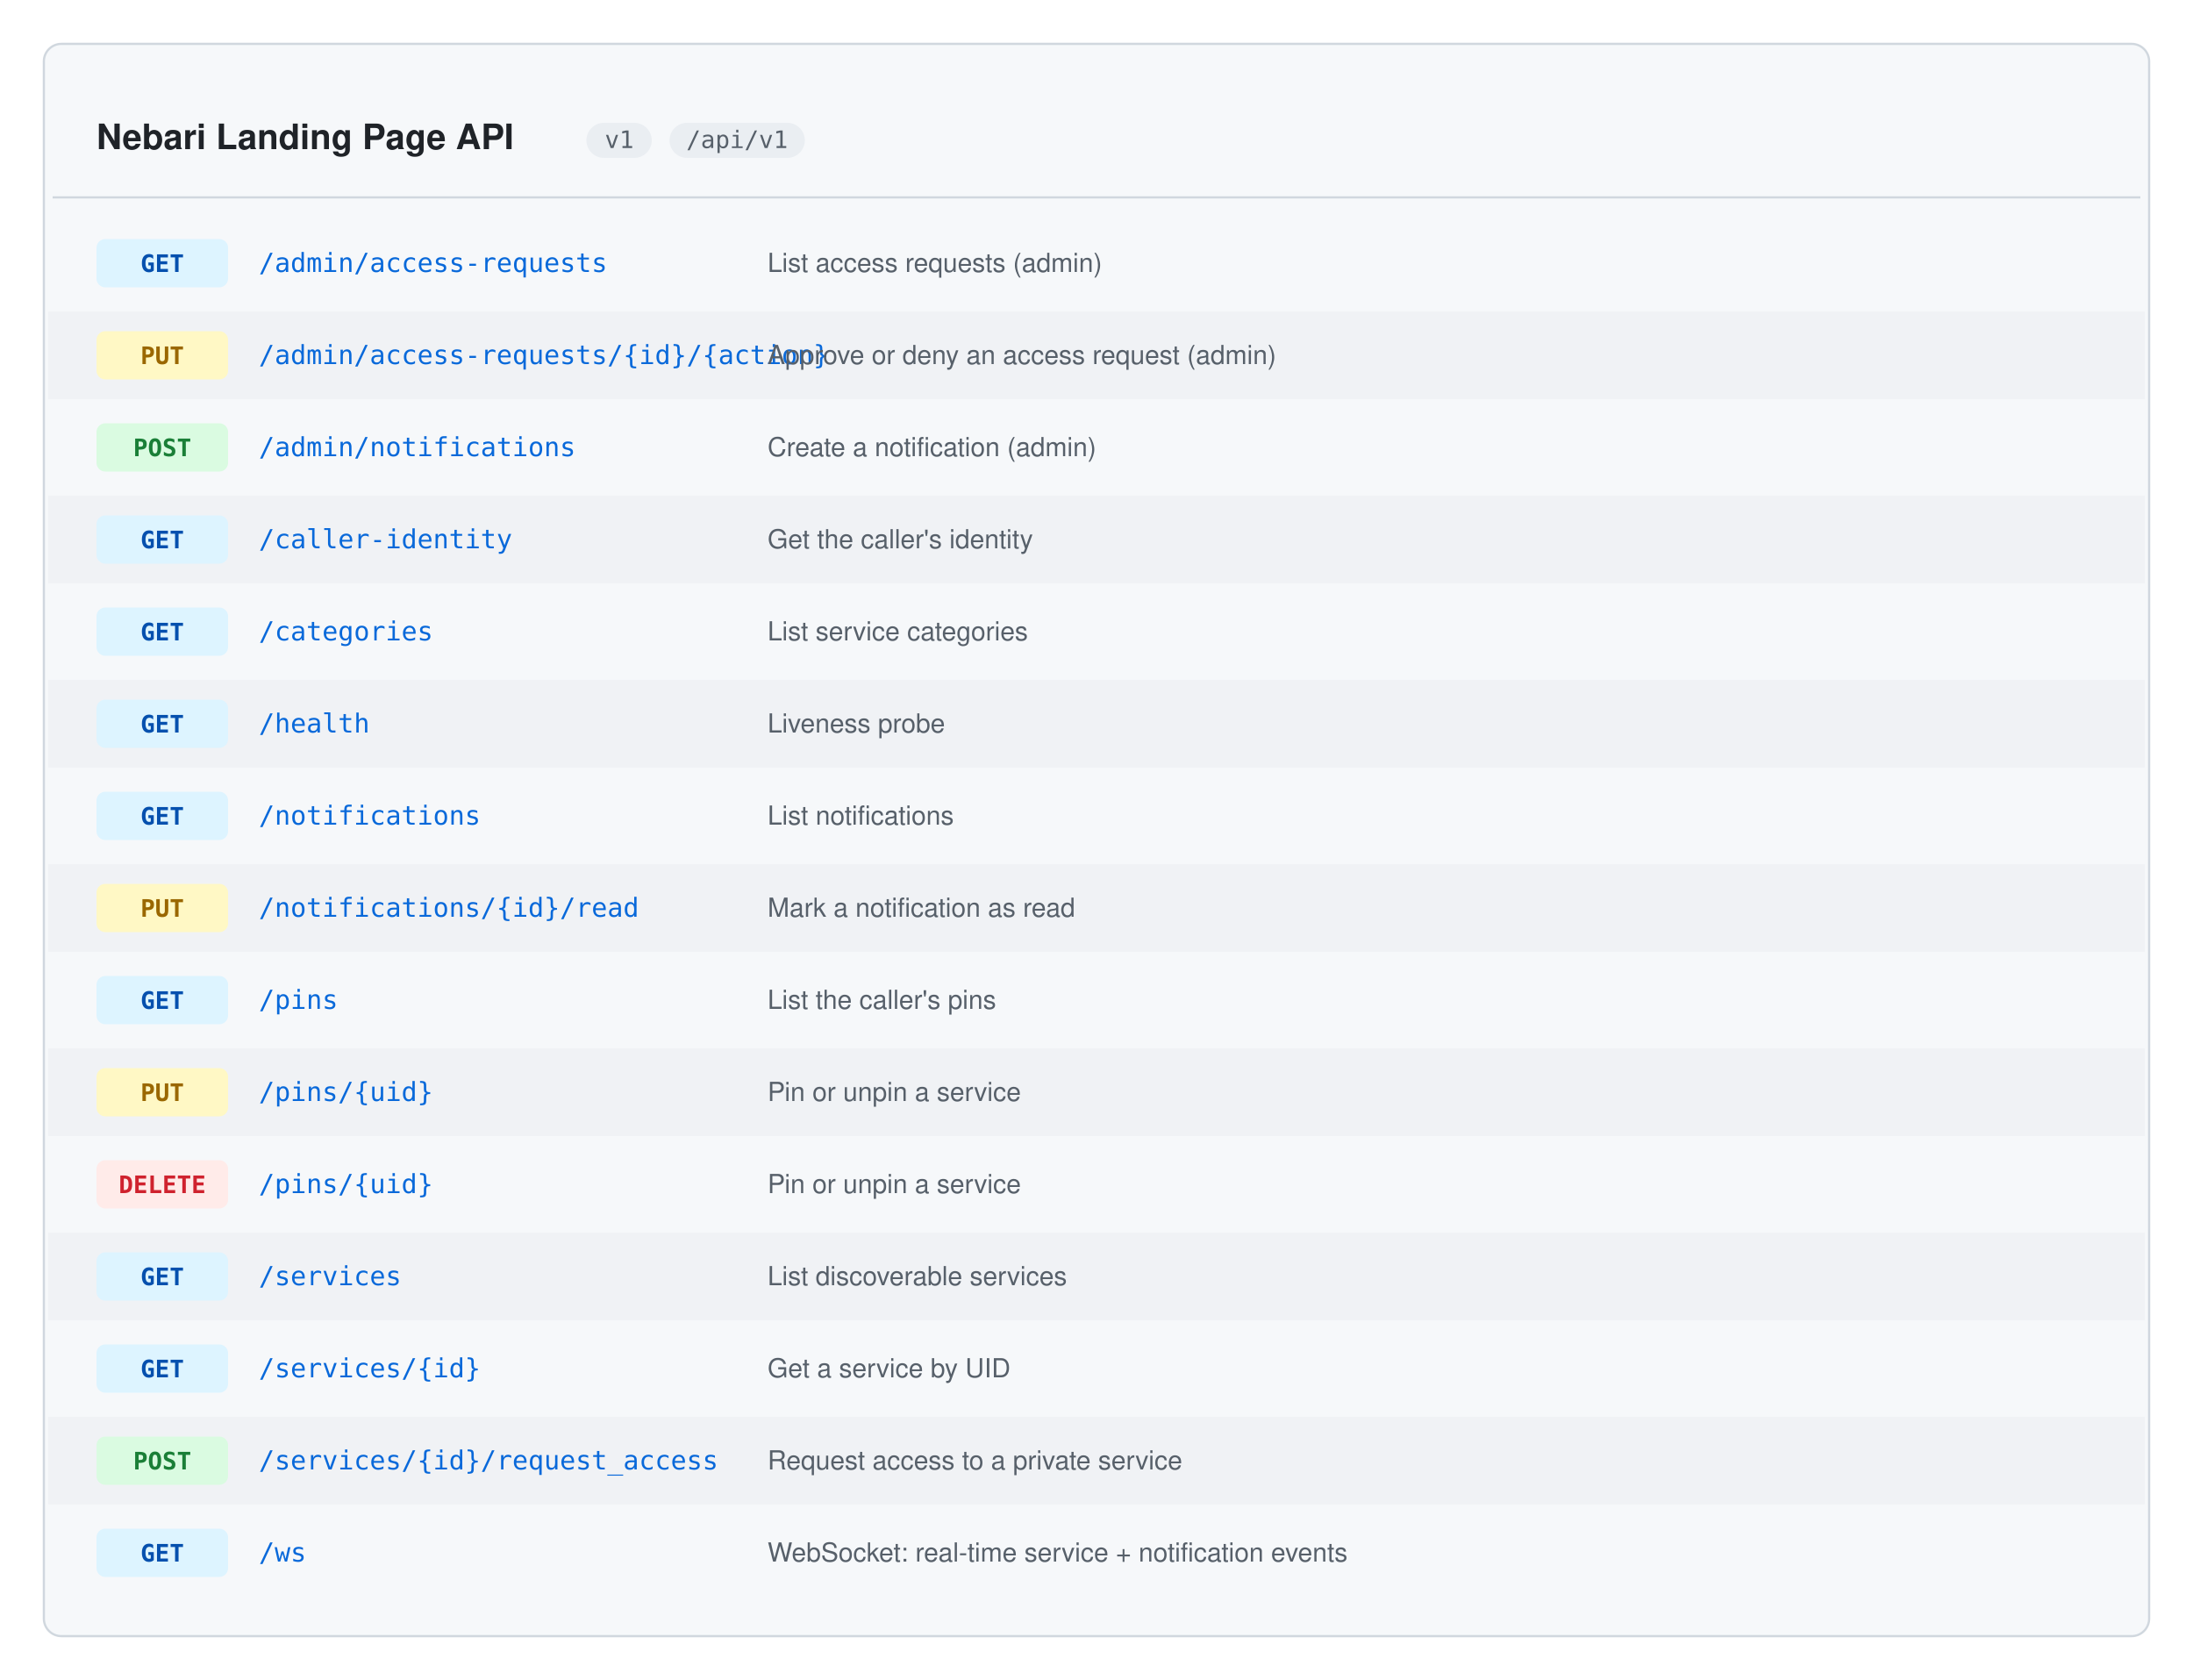
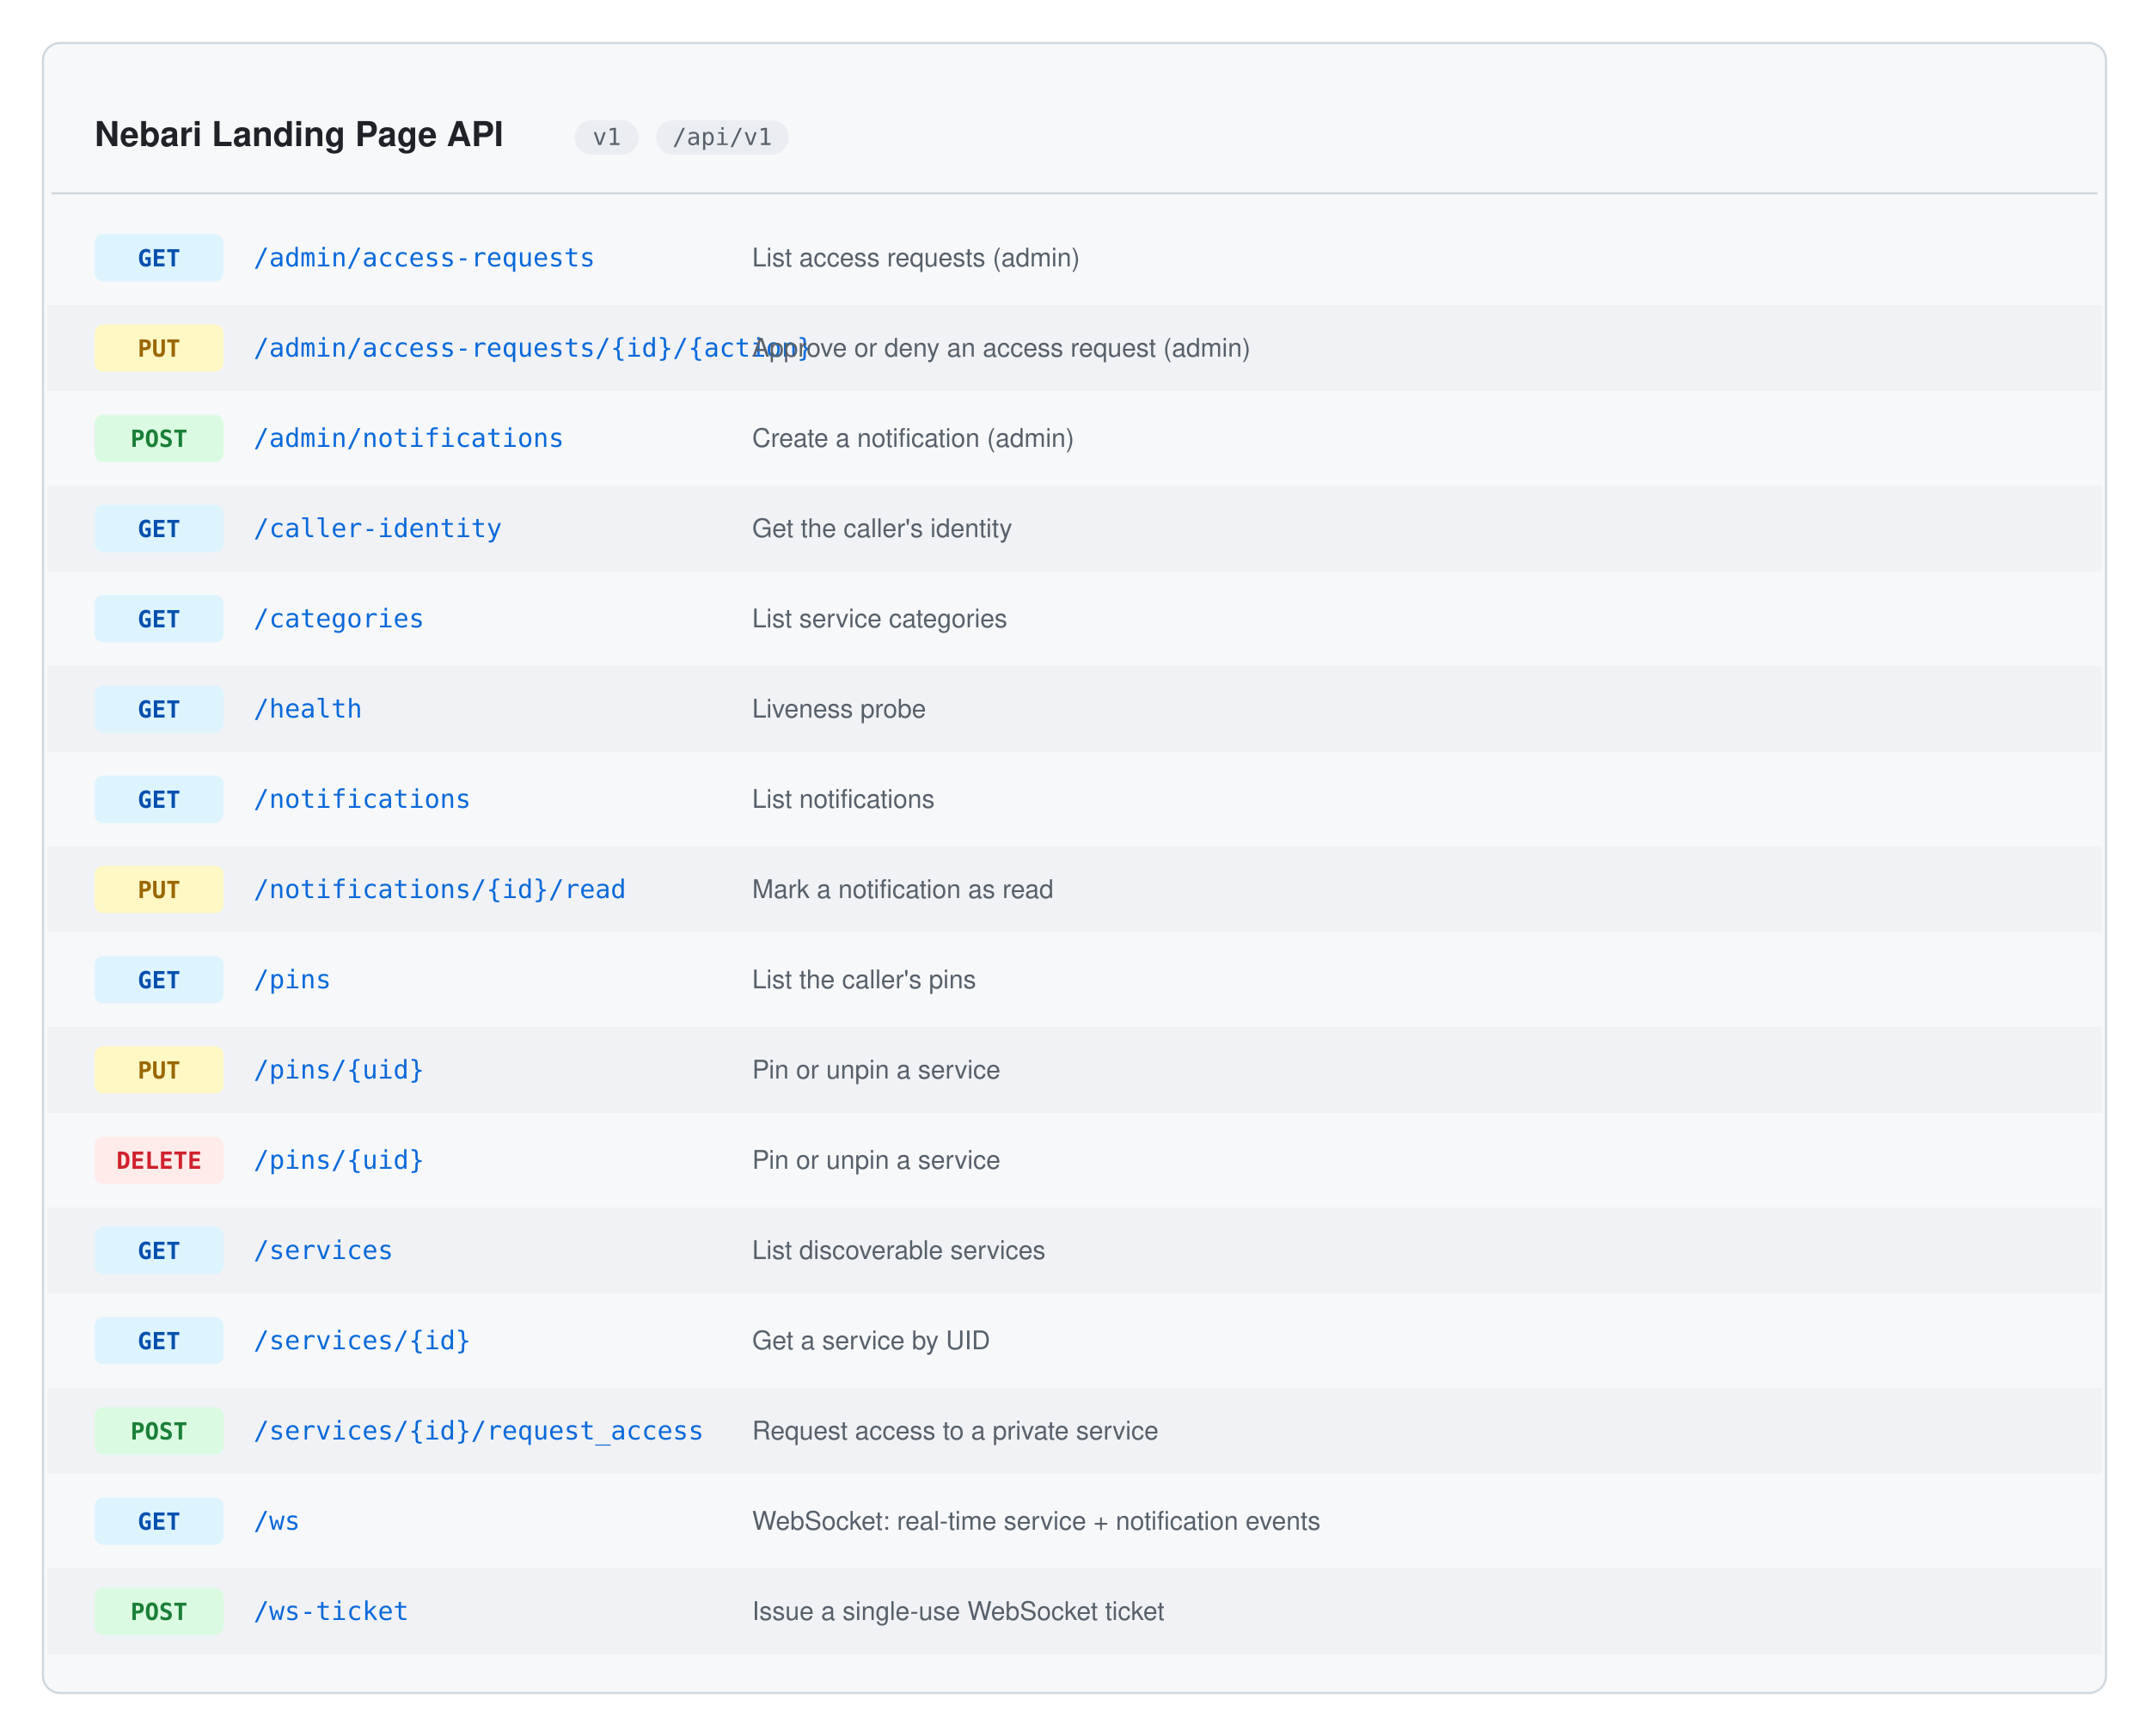
- <svg xmlns="http://www.w3.org/2000/svg" width="1000" height="766" viewBox="0 0 1000 766">
-   <rect width="1000" height="766" fill="#ffffff" />
-   <rect x="20" y="20" width="960" height="726" rx="8" fill="#f6f8fa" stroke="#d0d7de" stroke-width="1" />
+ <svg xmlns="http://www.w3.org/2000/svg" width="1000" height="808" viewBox="0 0 1000 808">
+   <rect width="1000" height="808" fill="#ffffff" />
+   <rect x="20" y="20" width="960" height="768" rx="8" fill="#f6f8fa" stroke="#d0d7de" stroke-width="1" />
  <text x="44" y="68" font-family="-apple-system,BlinkMacSystemFont,'Segoe UI',Helvetica,Arial,sans-serif" font-size="16" font-weight="600" fill="#1f2328">Nebari Landing Page API</text>
  <rect x="267.4" y="56.0" width="29.8" height="16" rx="8" fill="#eaeef2" />
  <text x="282.4" y="67.5" font-family="ui-monospace,'Cascadia Code','Source Code Pro',Menlo,Consolas,monospace" font-size="11" fill="#57606a" text-anchor="middle">v1</text>
  <rect x="305.3" y="56.0" width="61.7" height="16" rx="8" fill="#eaeef2" />
  <text x="336.1" y="67.5" font-family="ui-monospace,'Cascadia Code','Source Code Pro',Menlo,Consolas,monospace" font-size="11" fill="#57606a" text-anchor="middle">/api/v1</text>
  <line x1="24" y1="90" x2="976" y2="90" stroke="#d0d7de" stroke-width="1" />
  <rect x="44" y="109" width="60" height="22" rx="4" fill="#ddf4ff" />
  <text x="74" y="124" font-family="ui-monospace,'Cascadia Code','Source Code Pro',Menlo,Consolas,monospace" font-size="11" font-weight="600" fill="#0550ae" text-anchor="middle">GET</text>
  <text x="118" y="124" font-family="ui-monospace,'Cascadia Code','Source Code Pro',Menlo,Consolas,monospace" font-size="12" fill="#0969da">/admin/access-requests</text>
  <text x="350" y="124" font-family="-apple-system,BlinkMacSystemFont,'Segoe UI',Helvetica,Arial,sans-serif" font-size="12" fill="#57606a">List access requests (admin)</text>
  <rect x="22" y="142" width="956" height="40" fill="#f0f2f5" />
  <rect x="44" y="151" width="60" height="22" rx="4" fill="#fff8c5" />
  <text x="74" y="166" font-family="ui-monospace,'Cascadia Code','Source Code Pro',Menlo,Consolas,monospace" font-size="11" font-weight="600" fill="#9a6700" text-anchor="middle">PUT</text>
  <text x="118" y="166" font-family="ui-monospace,'Cascadia Code','Source Code Pro',Menlo,Consolas,monospace" font-size="12" fill="#0969da">/admin/access-requests/{id}/{action}</text>
  <text x="350" y="166" font-family="-apple-system,BlinkMacSystemFont,'Segoe UI',Helvetica,Arial,sans-serif" font-size="12" fill="#57606a">Approve or deny an access request (admin)</text>
  <rect x="44" y="193" width="60" height="22" rx="4" fill="#dafbe1" />
  <text x="74" y="208" font-family="ui-monospace,'Cascadia Code','Source Code Pro',Menlo,Consolas,monospace" font-size="11" font-weight="600" fill="#1a7f37" text-anchor="middle">POST</text>
  <text x="118" y="208" font-family="ui-monospace,'Cascadia Code','Source Code Pro',Menlo,Consolas,monospace" font-size="12" fill="#0969da">/admin/notifications</text>
  <text x="350" y="208" font-family="-apple-system,BlinkMacSystemFont,'Segoe UI',Helvetica,Arial,sans-serif" font-size="12" fill="#57606a">Create a notification (admin)</text>
  <rect x="22" y="226" width="956" height="40" fill="#f0f2f5" />
  <rect x="44" y="235" width="60" height="22" rx="4" fill="#ddf4ff" />
  <text x="74" y="250" font-family="ui-monospace,'Cascadia Code','Source Code Pro',Menlo,Consolas,monospace" font-size="11" font-weight="600" fill="#0550ae" text-anchor="middle">GET</text>
  <text x="118" y="250" font-family="ui-monospace,'Cascadia Code','Source Code Pro',Menlo,Consolas,monospace" font-size="12" fill="#0969da">/caller-identity</text>
  <text x="350" y="250" font-family="-apple-system,BlinkMacSystemFont,'Segoe UI',Helvetica,Arial,sans-serif" font-size="12" fill="#57606a">Get the caller's identity</text>
  <rect x="44" y="277" width="60" height="22" rx="4" fill="#ddf4ff" />
  <text x="74" y="292" font-family="ui-monospace,'Cascadia Code','Source Code Pro',Menlo,Consolas,monospace" font-size="11" font-weight="600" fill="#0550ae" text-anchor="middle">GET</text>
  <text x="118" y="292" font-family="ui-monospace,'Cascadia Code','Source Code Pro',Menlo,Consolas,monospace" font-size="12" fill="#0969da">/categories</text>
  <text x="350" y="292" font-family="-apple-system,BlinkMacSystemFont,'Segoe UI',Helvetica,Arial,sans-serif" font-size="12" fill="#57606a">List service categories</text>
  <rect x="22" y="310" width="956" height="40" fill="#f0f2f5" />
  <rect x="44" y="319" width="60" height="22" rx="4" fill="#ddf4ff" />
  <text x="74" y="334" font-family="ui-monospace,'Cascadia Code','Source Code Pro',Menlo,Consolas,monospace" font-size="11" font-weight="600" fill="#0550ae" text-anchor="middle">GET</text>
  <text x="118" y="334" font-family="ui-monospace,'Cascadia Code','Source Code Pro',Menlo,Consolas,monospace" font-size="12" fill="#0969da">/health</text>
  <text x="350" y="334" font-family="-apple-system,BlinkMacSystemFont,'Segoe UI',Helvetica,Arial,sans-serif" font-size="12" fill="#57606a">Liveness probe</text>
  <rect x="44" y="361" width="60" height="22" rx="4" fill="#ddf4ff" />
  <text x="74" y="376" font-family="ui-monospace,'Cascadia Code','Source Code Pro',Menlo,Consolas,monospace" font-size="11" font-weight="600" fill="#0550ae" text-anchor="middle">GET</text>
  <text x="118" y="376" font-family="ui-monospace,'Cascadia Code','Source Code Pro',Menlo,Consolas,monospace" font-size="12" fill="#0969da">/notifications</text>
  <text x="350" y="376" font-family="-apple-system,BlinkMacSystemFont,'Segoe UI',Helvetica,Arial,sans-serif" font-size="12" fill="#57606a">List notifications</text>
  <rect x="22" y="394" width="956" height="40" fill="#f0f2f5" />
  <rect x="44" y="403" width="60" height="22" rx="4" fill="#fff8c5" />
  <text x="74" y="418" font-family="ui-monospace,'Cascadia Code','Source Code Pro',Menlo,Consolas,monospace" font-size="11" font-weight="600" fill="#9a6700" text-anchor="middle">PUT</text>
  <text x="118" y="418" font-family="ui-monospace,'Cascadia Code','Source Code Pro',Menlo,Consolas,monospace" font-size="12" fill="#0969da">/notifications/{id}/read</text>
  <text x="350" y="418" font-family="-apple-system,BlinkMacSystemFont,'Segoe UI',Helvetica,Arial,sans-serif" font-size="12" fill="#57606a">Mark a notification as read</text>
  <rect x="44" y="445" width="60" height="22" rx="4" fill="#ddf4ff" />
  <text x="74" y="460" font-family="ui-monospace,'Cascadia Code','Source Code Pro',Menlo,Consolas,monospace" font-size="11" font-weight="600" fill="#0550ae" text-anchor="middle">GET</text>
  <text x="118" y="460" font-family="ui-monospace,'Cascadia Code','Source Code Pro',Menlo,Consolas,monospace" font-size="12" fill="#0969da">/pins</text>
  <text x="350" y="460" font-family="-apple-system,BlinkMacSystemFont,'Segoe UI',Helvetica,Arial,sans-serif" font-size="12" fill="#57606a">List the caller's pins</text>
  <rect x="22" y="478" width="956" height="40" fill="#f0f2f5" />
  <rect x="44" y="487" width="60" height="22" rx="4" fill="#fff8c5" />
  <text x="74" y="502" font-family="ui-monospace,'Cascadia Code','Source Code Pro',Menlo,Consolas,monospace" font-size="11" font-weight="600" fill="#9a6700" text-anchor="middle">PUT</text>
  <text x="118" y="502" font-family="ui-monospace,'Cascadia Code','Source Code Pro',Menlo,Consolas,monospace" font-size="12" fill="#0969da">/pins/{uid}</text>
  <text x="350" y="502" font-family="-apple-system,BlinkMacSystemFont,'Segoe UI',Helvetica,Arial,sans-serif" font-size="12" fill="#57606a">Pin or unpin a service</text>
  <rect x="44" y="529" width="60" height="22" rx="4" fill="#ffebe9" />
  <text x="74" y="544" font-family="ui-monospace,'Cascadia Code','Source Code Pro',Menlo,Consolas,monospace" font-size="11" font-weight="600" fill="#cf222e" text-anchor="middle">DELETE</text>
  <text x="118" y="544" font-family="ui-monospace,'Cascadia Code','Source Code Pro',Menlo,Consolas,monospace" font-size="12" fill="#0969da">/pins/{uid}</text>
  <text x="350" y="544" font-family="-apple-system,BlinkMacSystemFont,'Segoe UI',Helvetica,Arial,sans-serif" font-size="12" fill="#57606a">Pin or unpin a service</text>
  <rect x="22" y="562" width="956" height="40" fill="#f0f2f5" />
  <rect x="44" y="571" width="60" height="22" rx="4" fill="#ddf4ff" />
  <text x="74" y="586" font-family="ui-monospace,'Cascadia Code','Source Code Pro',Menlo,Consolas,monospace" font-size="11" font-weight="600" fill="#0550ae" text-anchor="middle">GET</text>
  <text x="118" y="586" font-family="ui-monospace,'Cascadia Code','Source Code Pro',Menlo,Consolas,monospace" font-size="12" fill="#0969da">/services</text>
  <text x="350" y="586" font-family="-apple-system,BlinkMacSystemFont,'Segoe UI',Helvetica,Arial,sans-serif" font-size="12" fill="#57606a">List discoverable services</text>
  <rect x="44" y="613" width="60" height="22" rx="4" fill="#ddf4ff" />
  <text x="74" y="628" font-family="ui-monospace,'Cascadia Code','Source Code Pro',Menlo,Consolas,monospace" font-size="11" font-weight="600" fill="#0550ae" text-anchor="middle">GET</text>
  <text x="118" y="628" font-family="ui-monospace,'Cascadia Code','Source Code Pro',Menlo,Consolas,monospace" font-size="12" fill="#0969da">/services/{id}</text>
  <text x="350" y="628" font-family="-apple-system,BlinkMacSystemFont,'Segoe UI',Helvetica,Arial,sans-serif" font-size="12" fill="#57606a">Get a service by UID</text>
  <rect x="22" y="646" width="956" height="40" fill="#f0f2f5" />
  <rect x="44" y="655" width="60" height="22" rx="4" fill="#dafbe1" />
  <text x="74" y="670" font-family="ui-monospace,'Cascadia Code','Source Code Pro',Menlo,Consolas,monospace" font-size="11" font-weight="600" fill="#1a7f37" text-anchor="middle">POST</text>
  <text x="118" y="670" font-family="ui-monospace,'Cascadia Code','Source Code Pro',Menlo,Consolas,monospace" font-size="12" fill="#0969da">/services/{id}/request_access</text>
  <text x="350" y="670" font-family="-apple-system,BlinkMacSystemFont,'Segoe UI',Helvetica,Arial,sans-serif" font-size="12" fill="#57606a">Request access to a private service</text>
  <rect x="44" y="697" width="60" height="22" rx="4" fill="#ddf4ff" />
  <text x="74" y="712" font-family="ui-monospace,'Cascadia Code','Source Code Pro',Menlo,Consolas,monospace" font-size="11" font-weight="600" fill="#0550ae" text-anchor="middle">GET</text>
  <text x="118" y="712" font-family="ui-monospace,'Cascadia Code','Source Code Pro',Menlo,Consolas,monospace" font-size="12" fill="#0969da">/ws</text>
  <text x="350" y="712" font-family="-apple-system,BlinkMacSystemFont,'Segoe UI',Helvetica,Arial,sans-serif" font-size="12" fill="#57606a">WebSocket: real-time service + notification events</text>
+   <rect x="22" y="730" width="956" height="40" fill="#f0f2f5" />
+   <rect x="44" y="739" width="60" height="22" rx="4" fill="#dafbe1" />
+   <text x="74" y="754" font-family="ui-monospace,'Cascadia Code','Source Code Pro',Menlo,Consolas,monospace" font-size="11" font-weight="600" fill="#1a7f37" text-anchor="middle">POST</text>
+   <text x="118" y="754" font-family="ui-monospace,'Cascadia Code','Source Code Pro',Menlo,Consolas,monospace" font-size="12" fill="#0969da">/ws-ticket</text>
+   <text x="350" y="754" font-family="-apple-system,BlinkMacSystemFont,'Segoe UI',Helvetica,Arial,sans-serif" font-size="12" fill="#57606a">Issue a single-use WebSocket ticket</text>
</svg>
